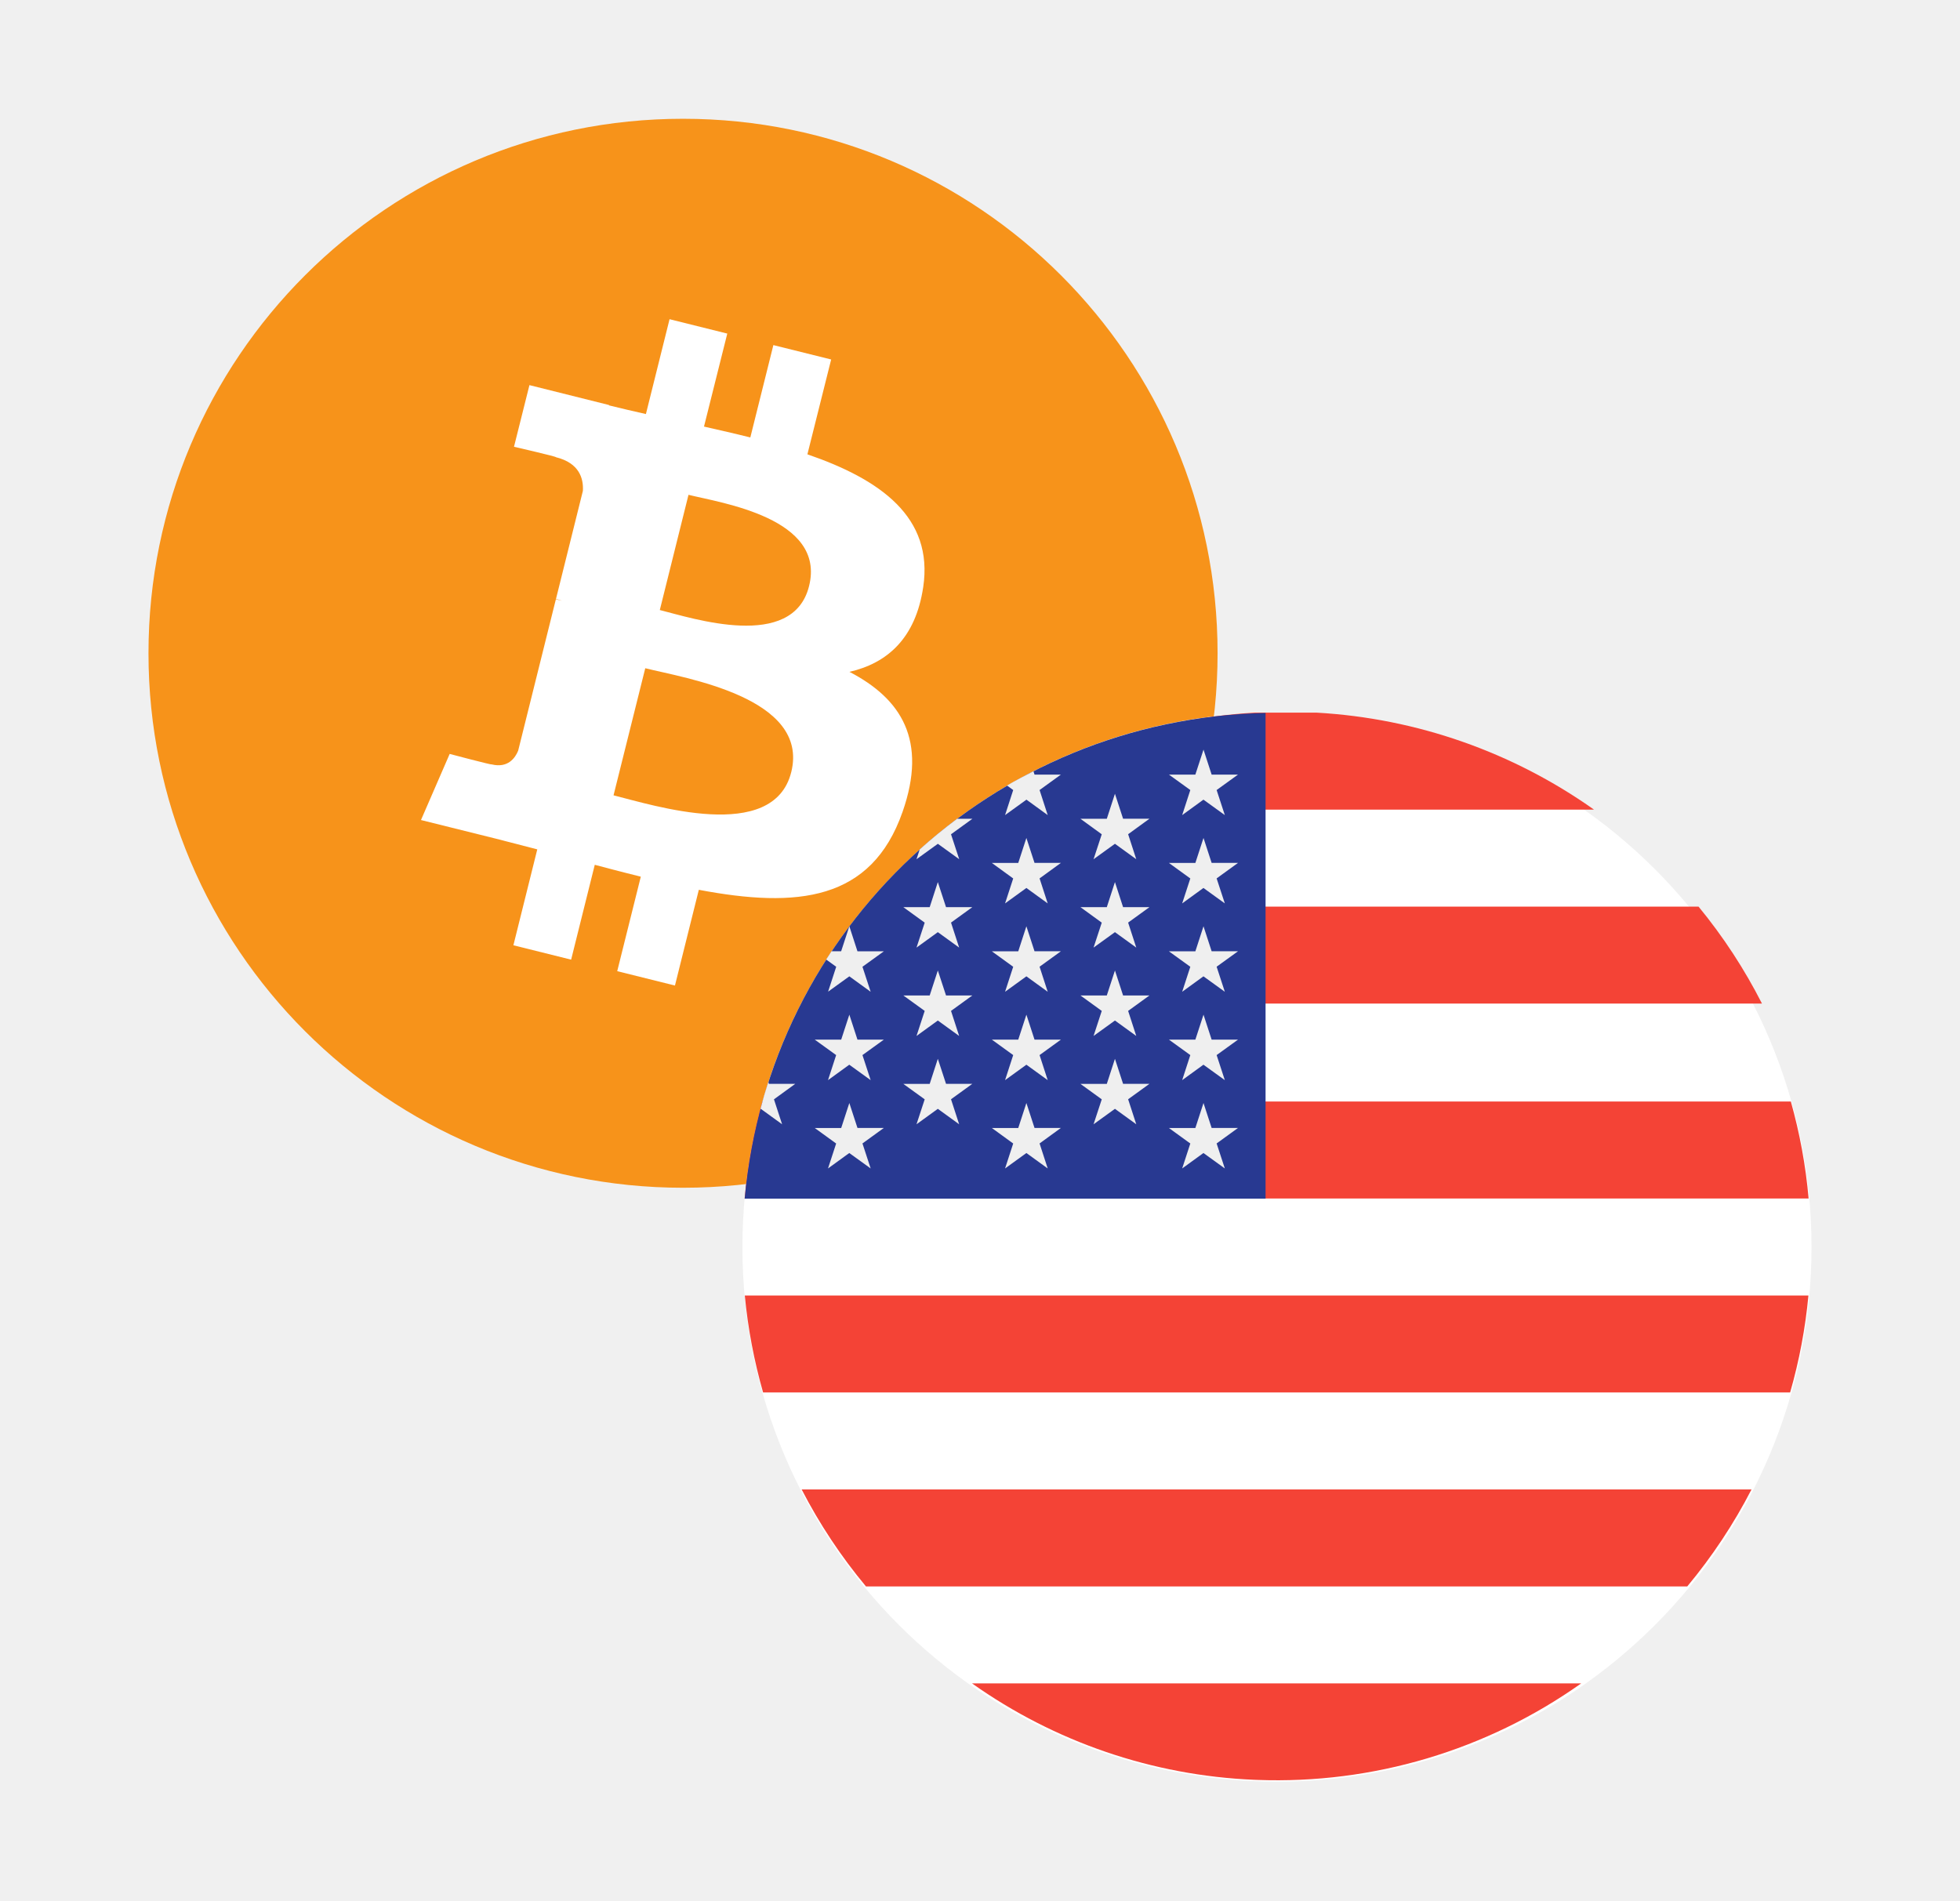
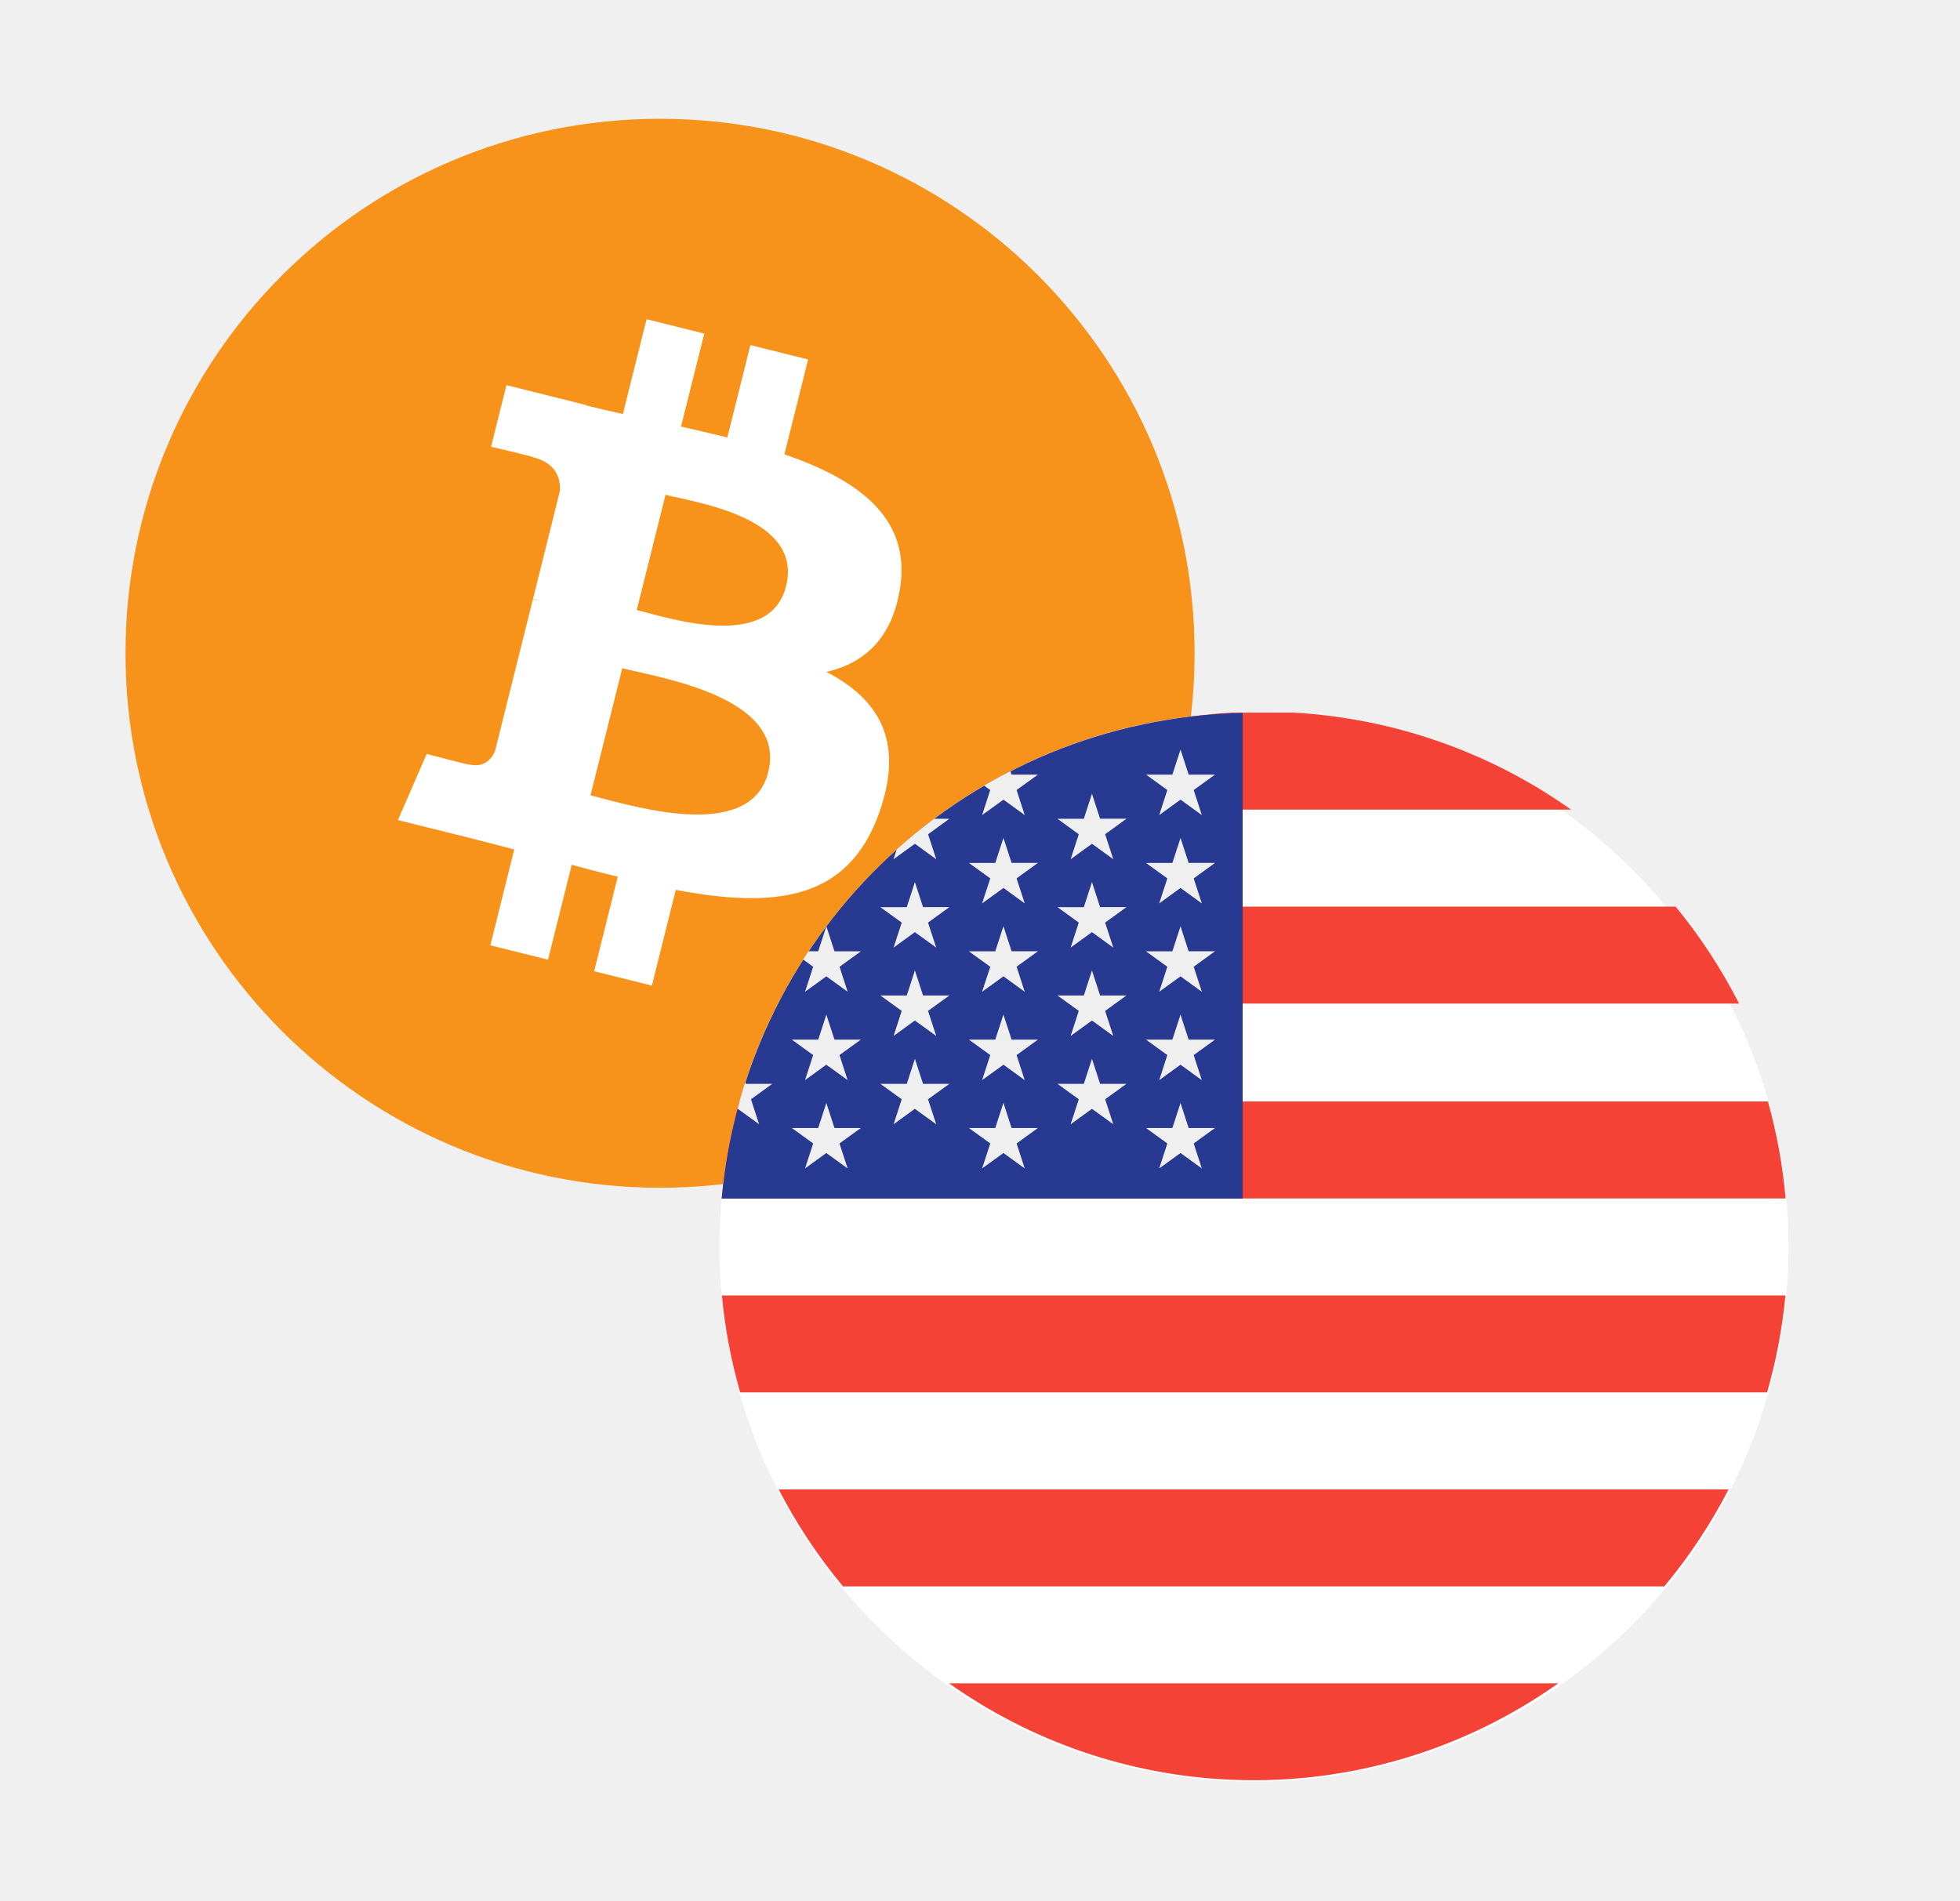
<svg xmlns="http://www.w3.org/2000/svg" width="33" height="32" fill="none">
-   <path d="M2.5 11a9 9 0 1 1 18 0 9 9 0 1 1-18 0Z" fill="#F7931A" />
-   <path d="M15.544 9.886c.176-1.179-.722-1.813-1.95-2.236l.4-1.597-.973-.242-.388 1.555c-.255-.064-.518-.123-.78-.183l.392-1.566-.972-.242-.398 1.597c-.212-.048-.42-.096-.621-.146V6.82l-1.34-.335-.26 1.038s.723.166.707.176c.394.098.465.359.453.566l-.453 1.82a.851.851 0 0 1 .101.031l-.103-.025-.635 2.55c-.049.119-.17.298-.447.23.01.014-.706-.176-.706-.176l-.483 1.113 1.266.315.692.179-.402 1.615.972.242.398-1.597c.265.071.523.138.775.2l-.397 1.591.972.242.402-1.612c1.658.314 2.905.188 3.43-1.312.423-1.207-.021-1.904-.894-2.358.636-.146 1.114-.564 1.242-1.428Zm-2.222 3.115c-.3 1.208-2.333.555-2.992.391l.534-2.14c.66.165 2.772.49 2.458 1.75Zm.3-3.132c-.273 1.098-1.965.54-2.513.403l.483-1.94c.549.136 2.317.391 2.03 1.537Z" fill="#fff" />
-   <path d="M12.5 21a9 9 0 1 1 18 0 9 9 0 1 1-18 0Z" fill="#fff" />
-   <path fill-rule="evenodd" clip-rule="evenodd" d="M21.12 12c-1.734.1-3.335.69-4.668 1.633h10.386A8.956 8.956 0 0 0 22.171 12H21.12Zm-6.428 3.266a8.985 8.985 0 0 0-1.067 1.633h16.041a8.973 8.973 0 0 0-1.068-1.633H14.692Zm-2.155 4.915c.05-.56.15-1.106.298-1.633h17.317c.148.527.25 1.072.299 1.633H12.537Zm.003 1.633a9.06 9.06 0 0 0 .308 1.633H30.14a8.897 8.897 0 0 0 .308-1.633H12.541Zm2.04 4.899a8.99 8.99 0 0 1-1.083-1.633H29.49a8.981 8.981 0 0 1-1.082 1.633H14.58Zm6.533 3.256.028.001.027.001a8.86 8.86 0 0 0 5.454-1.625H16.366a8.859 8.859 0 0 0 4.747 1.623Z" fill="#F44336" />
-   <path d="M21.308 12.005a8.991 8.991 0 0 0-8.77 8.179h8.77v-8.18Z" fill="#283991" />
-   <path d="m14.3 17.085.137.421h.444l-.36.26.138.422-.36-.26-.358.26.137-.422-.36-.26h.445l.137-.42Zm0 1.488.137.42h.444l-.36.261.138.421-.36-.26-.358.26.137-.42-.36-.261h.445l.137-.421Zm1.49-3.72.138.422h.443l-.359.26.137.421-.359-.26-.359.26.138-.42-.36-.261h.444l.137-.422Zm0 1.488.138.421h.443l-.359.26.137.422-.359-.26-.359.26.138-.422-.36-.26h.444l.137-.42Zm0 1.488.138.421h.443l-.359.26.137.421-.359-.26-.359.26.138-.42-.36-.26h.444l.137-.422Zm-2.622 1.102-.137-.42.359-.261h-.444l-.01-.03c-.049.15-.093.302-.133.456l.006-.005.359.26Zm.772-2.231.36-.26.359.26-.138-.421.36-.26h-.444l-.137-.422-.138.421H14l-.09.139.169.122-.137.421Zm1.85-2.492.36.26-.138-.42.36-.261h-.257a8.941 8.941 0 0 0-.63.516l-.054.165.36-.26Zm1.132-.483.36-.26.358.26-.137-.422.359-.26h-.444l-.018-.056c-.15.076-.3.156-.445.24l.104.076-.137.422Zm.359.385.137.42h.444l-.359.261.137.421-.359-.26-.359.26.137-.42-.359-.261h.444l.137-.421Zm0 1.487.137.421h.444l-.359.26.137.422-.359-.26-.359.26.137-.421-.359-.26h.444l.137-.422Zm0 1.488.137.421h.444l-.359.26.137.422-.359-.26-.359.26.137-.422-.359-.26h.444l.137-.42Zm0 1.488.137.42h.444l-.359.261.137.421-.359-.26-.359.26.137-.42-.359-.261h.444l.137-.421Zm1.491-5.207.137.42h.444l-.359.261.137.421-.359-.26-.36.26.138-.42-.359-.261h.444l.137-.421Zm0 1.487.137.422h.444l-.359.26.137.421-.359-.26-.36.26.138-.42-.359-.261h.444l.137-.422Zm0 1.488.137.421h.444l-.359.26.137.422-.359-.26-.36.26.138-.422-.359-.26h.444l.137-.42Zm0 1.488.137.421h.444l-.359.26.137.421-.359-.26-.36.26.138-.42-.359-.26h.444l.137-.422Zm1.491-5.207.137.421h.444l-.36.26.138.422-.36-.26-.358.26.137-.422-.36-.26h.445l.137-.42Zm0 1.488.137.42h.444l-.36.261.138.421-.36-.26-.358.26.137-.42-.36-.261h.445l.137-.421Zm0 1.487.137.421h.444l-.36.26.138.422-.36-.26-.358.26.137-.421-.36-.26h.445l.137-.422Zm0 1.488.137.421h.444l-.36.26.138.422-.36-.26-.358.26.137-.422-.36-.26h.445l.137-.42Zm0 1.488.137.42h.444l-.36.261.138.421-.36-.26-.358.26.137-.42-.36-.261h.445l.137-.421Z" fill="#EFEFEF" />
+   <path d="M2.113 11a9 9 0 1 1 18 0 9 9 0 0 1-18 0Z" fill="#F7931A" />
+   <path d="M15.157 9.886c.176-1.179-.722-1.813-1.95-2.236l.399-1.597-.972-.242-.388 1.555c-.256-.064-.518-.123-.78-.183l.392-1.566-.972-.242-.399 1.597c-.211-.048-.42-.096-.62-.146V6.82l-1.34-.335-.26 1.038s.722.166.707.176c.394.098.465.359.453.566l-.453 1.82a.87.87 0 0 1 .1.031l-.102-.025-.636 2.55c-.048.119-.17.298-.446.23.01.014-.706-.176-.706-.176L6.7 13.809l1.266.315.692.179-.402 1.615.971.242.399-1.597c.265.071.523.138.775.2l-.397 1.591.972.242.402-1.612c1.658.314 2.905.188 3.43-1.312.423-1.207-.021-1.904-.894-2.358.636-.146 1.114-.564 1.242-1.428Zm-2.222 3.115c-.3 1.208-2.334.555-2.993.391l.535-2.14c.659.165 2.772.49 2.458 1.75Zm.3-3.132c-.273 1.098-1.965.54-2.514.403l.484-1.94c.549.136 2.316.391 2.03 1.537Z" fill="#fff" />
+   <path d="M12.113 21a9 9 0 1 1 18 0 9 9 0 0 1-18 0Z" fill="#fff" />
+   <path fill-rule="evenodd" clip-rule="evenodd" d="M20.733 12c-1.734.1-3.334.69-4.667 1.633h10.386A8.956 8.956 0 0 0 21.784 12h-1.051Zm-6.427 3.266a8.985 8.985 0 0 0-1.068 1.633H29.28a8.978 8.978 0 0 0-1.068-1.633H14.306ZM12.15 20.18c.05-.56.15-1.106.299-1.633h17.317c.148.527.249 1.072.298 1.633H12.15Zm.004 1.633a8.89 8.89 0 0 0 .308 1.633h17.29a8.897 8.897 0 0 0 .309-1.633H12.154Zm2.039 4.899a8.99 8.99 0 0 1-1.083-1.633h15.994a8.987 8.987 0 0 1-1.082 1.633H14.193Zm6.534 3.256.027.001.027.001a8.86 8.86 0 0 0 5.455-1.625H15.979a8.859 8.859 0 0 0 4.748 1.623Z" fill="#F44336" />
+   <path d="M20.922 12.005a8.991 8.991 0 0 0-8.77 8.178h8.77v-8.178Z" fill="#283991" />
+   <path d="m13.913 17.085.137.421h.444l-.36.26.138.422-.36-.26-.358.26.137-.422-.359-.26h.444l.137-.421Zm0 1.487.137.422h.444l-.36.26.138.421-.36-.26-.358.26.137-.421-.359-.26h.444l.137-.422Zm1.491-3.719.137.421h.444l-.36.261.138.421-.36-.26-.358.26.137-.421-.36-.26h.445l.137-.422Zm0 1.488.137.421h.444l-.36.26.138.422-.36-.26-.358.26.137-.422-.36-.26h.445l.137-.421Zm0 1.488.137.421h.444l-.36.26.138.421-.36-.26-.358.26.137-.421-.36-.26h.445l.137-.421Zm-2.623 1.102-.137-.421.359-.26h-.444l-.01-.03a8.58 8.58 0 0 0-.133.456l.006-.005.36.26Zm.773-2.231.359-.26.359.26-.137-.421.359-.26h-.444l-.137-.422-.137.421h-.164l-.09.139.169.122-.137.421Zm1.85-2.492.359.26-.137-.42.358-.261h-.256a8.944 8.944 0 0 0-.63.515l-.054.166.36-.26Zm1.131-.483.36-.26.358.26-.137-.422.36-.26h-.444l-.02-.057c-.15.077-.298.157-.444.242l.104.075-.137.422Zm.36.385.137.42h.443l-.359.261.137.421-.358-.26-.36.26.138-.421-.36-.26h.444l.137-.421Zm0 1.487.137.421h.443l-.359.26.137.422-.358-.26-.36.26.138-.421-.36-.26h.444l.137-.422Zm0 1.488.137.421h.443l-.359.26.137.422-.358-.26-.36.26.138-.422-.36-.26h.444l.137-.421Zm0 1.487.137.422h.443l-.359.26.137.421-.358-.26-.36.26.138-.421-.36-.26h.444l.137-.422Zm1.49-5.206.137.42h.444l-.359.261.137.421-.359-.26-.359.26.137-.42-.359-.261h.444l.137-.421Zm0 1.487.137.421h.444l-.359.261.137.421-.359-.26-.359.26.137-.421-.359-.26h.444l.137-.422Zm0 1.488.137.421h.444l-.359.26.137.422-.359-.26-.359.26.137-.422-.359-.26h.444l.137-.421Zm0 1.488.137.421h.444l-.359.26.137.421-.359-.26-.359.26.137-.421-.359-.26h.444l.137-.421Zm1.491-5.207.137.421h.444l-.359.26.137.422-.359-.26-.359.26.137-.422-.359-.26h.444l.137-.421Zm0 1.488.137.42h.444l-.359.261.137.421-.359-.26-.359.26.137-.421-.359-.26h.444l.137-.421Zm0 1.487.137.421h.444l-.359.26.137.422-.359-.26-.359.26.137-.421-.359-.26h.444l.137-.422Zm0 1.488.137.421h.444l-.359.26.137.422-.359-.26-.359.26.137-.422-.359-.26h.444l.137-.421Zm0 1.487.137.422h.444l-.359.26.137.421-.359-.26-.359.26.137-.421-.359-.26h.444l.137-.422Z" fill="#EFEFEF" />
</svg>
